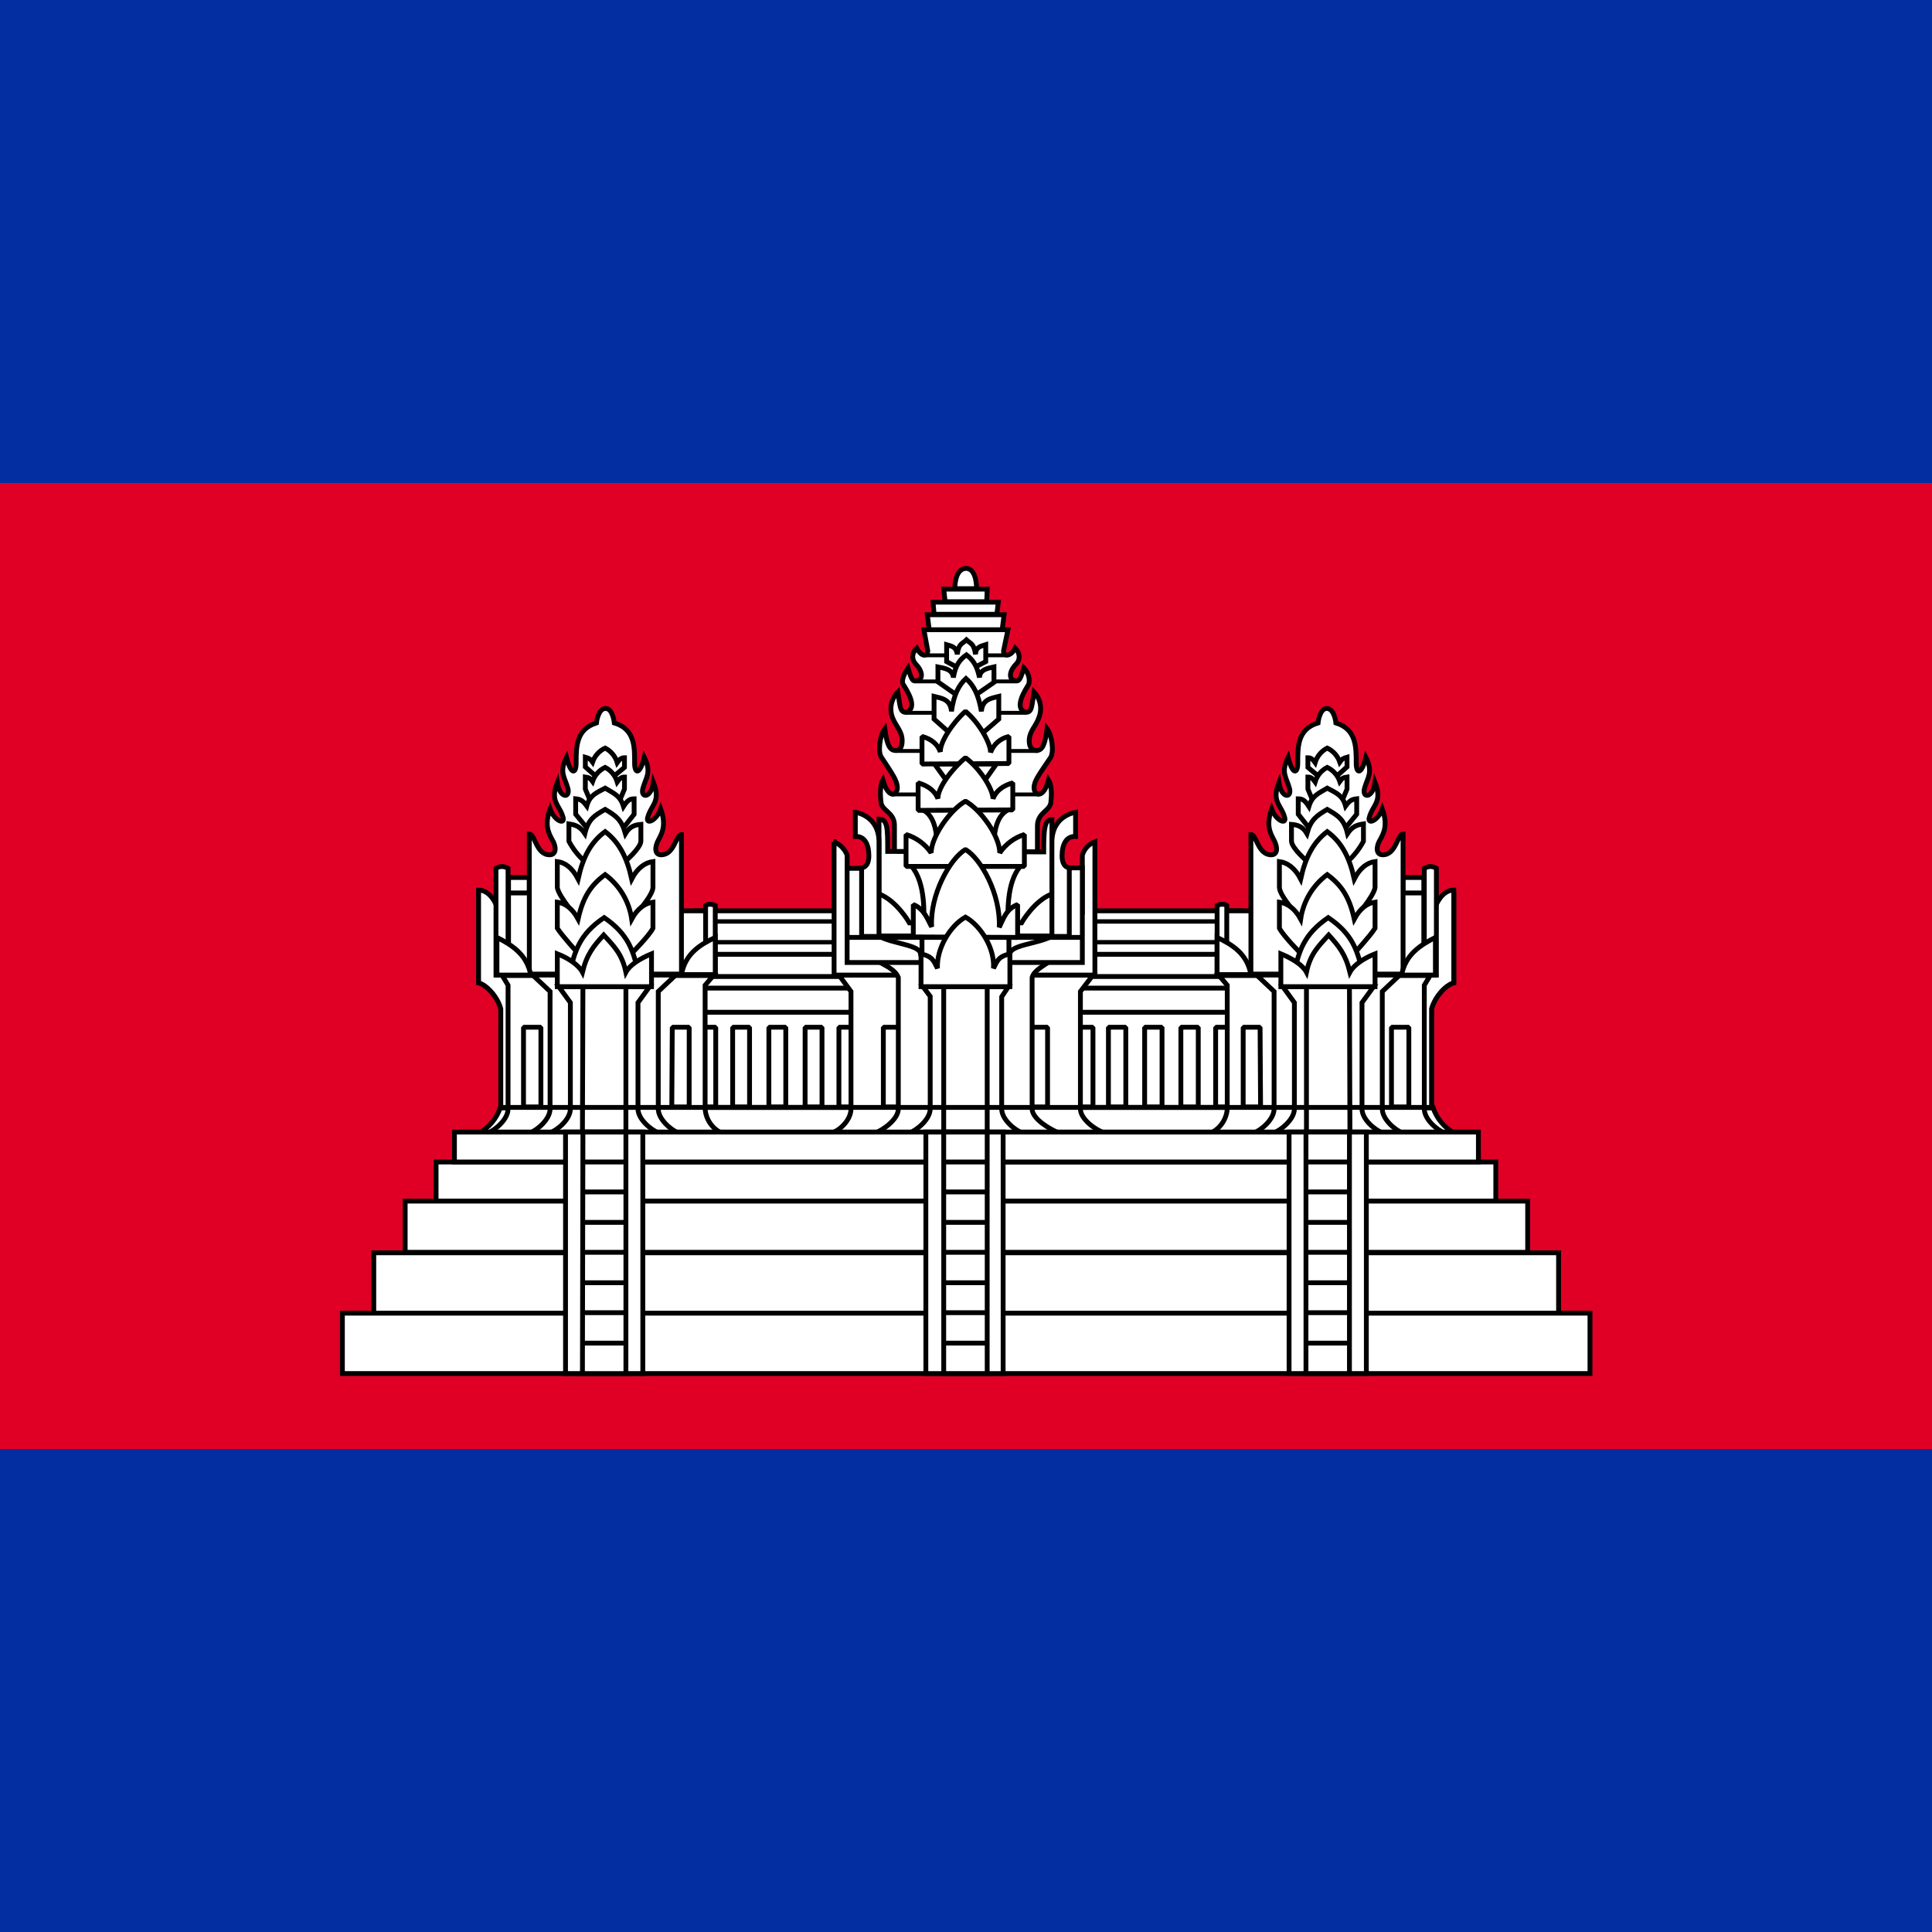
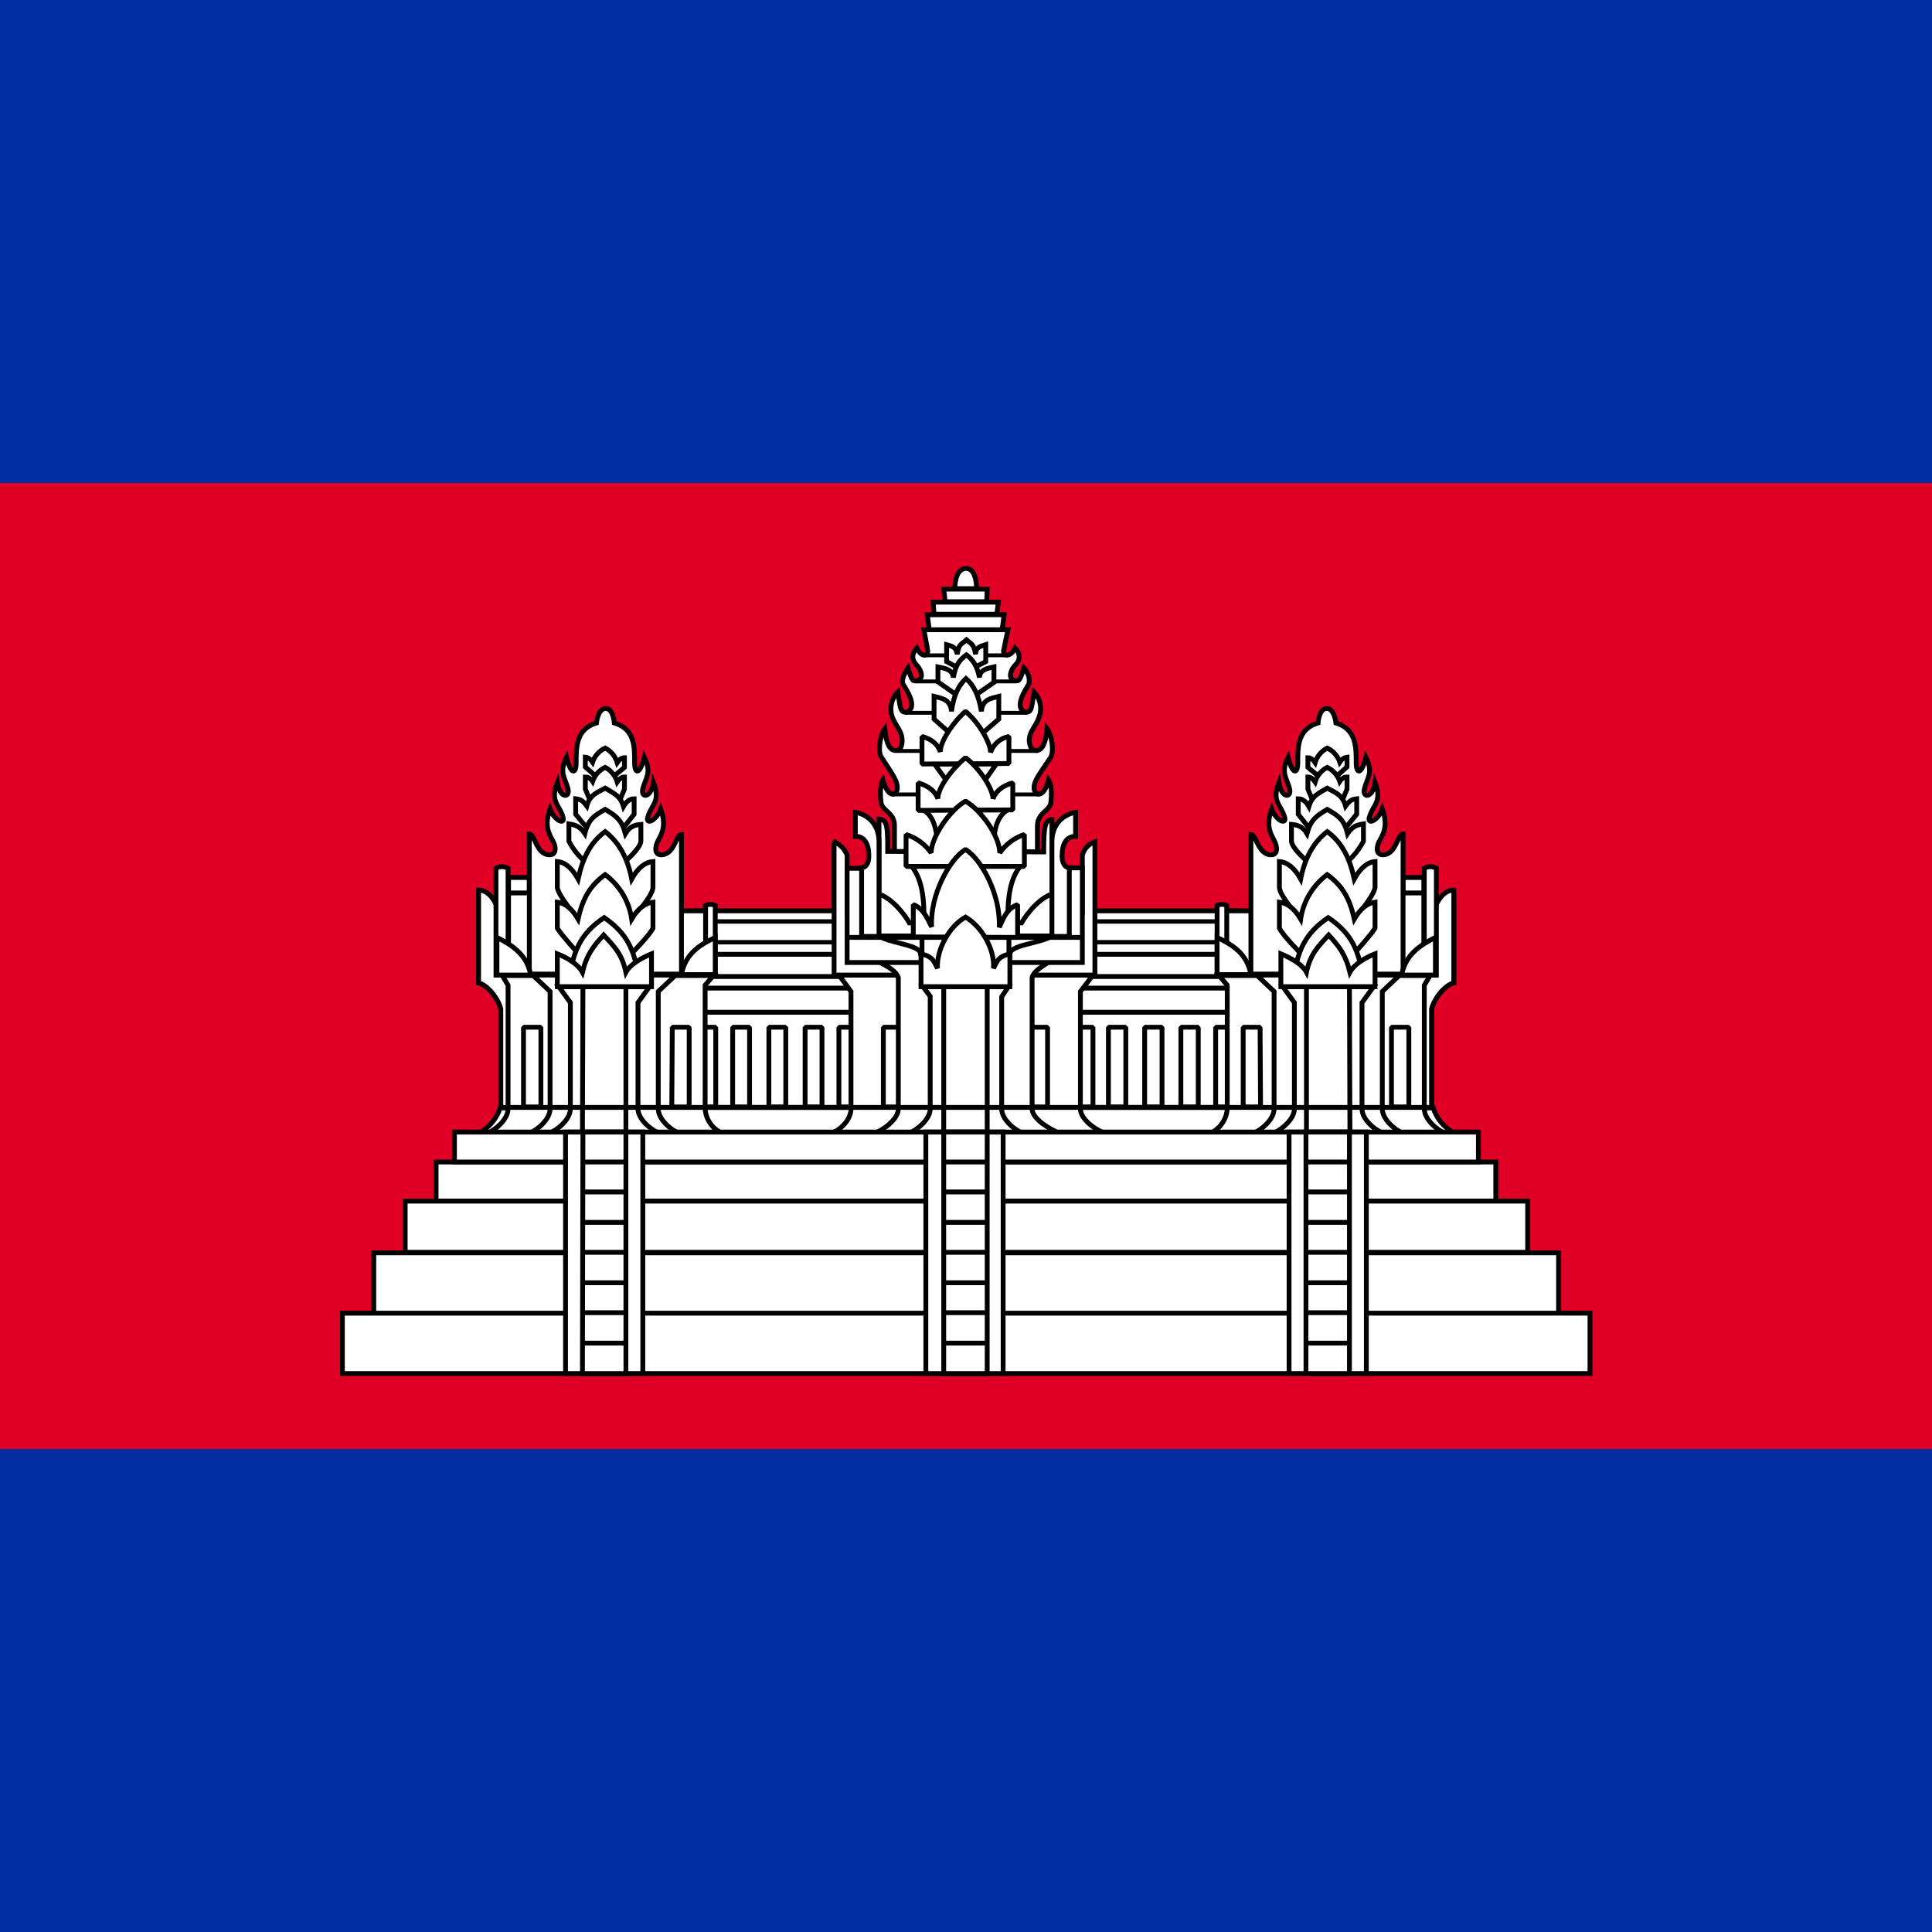
<svg xmlns="http://www.w3.org/2000/svg" xmlns:xlink="http://www.w3.org/1999/xlink" id="flag-icons-kh" viewBox="0 0 512 512">
  <path fill="#032ea1" d="M0 0h512v512H0z" />
  <path fill="#e00025" d="M0 128h512v256H0z" />
-   <g fill="#fff" stroke="#000" transform="matrix(1.28 0 0 1.28 6 -556.7)">
+   <g fill="#fff" stroke="#000" transform="translate(6 -556.7)scale(1.28)">
    <g stroke-linejoin="bevel">
      <path d="M139 623.5h113.8v43.8H139z" />
      <path d="M247 647.6h3.5v16.5H247zm-108-8.1h113.8v5H139zm0-7h113.8v4.6H139z" />
      <path stroke-width=".9" d="M139 625.7h113.8v4.3H139z" />
      <path d="M169 647.6h3.6v16.5H169zm49 0h3.6v16.5H218zm-78 0h3.5v16.5H140zm7 0h3.5v16.5H147zm7.5 0h3.5v16.5h-3.5zm7.5 0h3.5v16.5H162zm62.8 0h3.6v16.5h-3.6zm7.5 0h3.6v16.5h-3.6zm7.5 0h3.6v16.5h-3.6z" />
-       <path stroke-linejoin="miter" d="M94.5 669.5a9.3 9.3 0 0 0 4.4-5.3H292a9.3 9.3 0 0 0 4.4 5.3z" />
+       <path stroke-linejoin="miter" d="M94.5 669.5a9 9 0 0 0 4.4-5.3H292a9 9 0 0 0 4.4 5.3z" />
    </g>
-     <path d="M193 556.8s-.1-4.1 2.3-4.2c2.3 0 2.2 4.2 2.2 4.2zm-12.5 54.5v-5.5c0-2.8-2.8-3-2.8-5 0 0-.4-3 .4-4.4 1.1 4 3 3.3 3 1.6 0-1.4-1-2.8-3.3-6.3-.8-1.1-.3-4.6.7-5.9.4 3 .9 4.5 2.2 4.5.8 0 1.4-.5 1.4-2 0-2-1.3-3-2-4.8a5 5 0 0 1 1.1-5.3c.5 3 .4 4.2 1.7 4.2 2.7-.9 0-4.8-.6-5.8-.6-1.1 1-3.4 1-3.4.8 2.7 1 2.9 2 2.6 1.2-.3 1-2-.4-3.4-.9-1-.8-2.3.2-3.3 1 1.9 2.2 1.8 2.3.6l-.8-4.4H204l-.9 4.3c-.2 1.2 1.4 1.5 2.4-.5 1 1 1.1 2.4.2 3.3-1.4 1.4-1.6 3.1-.4 3.4 1 .3 1.2 0 2-2.6 0 0 1.5 1.5 1 3.4-.6 1-3.3 5-.6 5.8 1.3 0 1.2-1.2 1.7-4.2a5 5 0 0 1 1 5.3c-.6 1.8-2 2.8-2 4.8 0 1.5.7 2 1.5 2 1.3 0 1.8-1.4 2.2-4.5 1 1.3 1.5 4.8.7 6-2.3 3.4-3.4 4.8-3.4 6.2 0 1.7 2 2.4 3-1.6.9 1.4.5 4.4.5 4.4 0 2-2.7 2.2-2.8 5v5.5zm7.2-46-.4-3.1h15.9l-.4 3.1zm1-3.2-.2-2.5H202l-.3 2.5zm2.3-2.6-.3-2.6h9l-.1 2.6zm33 110c-2-.7-5-2.9-5-5v-24.3l2.6-3.4H169l2.5 3.4v24.3c0 2.1-2 4.3-4 5z" />
+     <path d="M193 556.8s-.1-4.1 2.3-4.2c2.3 0 2.2 4.2 2.2 4.2zm-12.5 54.5v-5.5c0-2.8-2.8-3-2.8-5 0 0-.4-3 .4-4.4 1.1 4 3 3.3 3 1.6 0-1.4-1-2.8-3.3-6.3-.8-1.1-.3-4.6.7-5.9q.4 4.5 2.2 4.5 1.3.1 1.4-2c0-2-1.3-3-2-4.8a5 5 0 0 1 1.1-5.3c.5 3 .4 4.2 1.7 4.2 2.7-.9 0-4.8-.6-5.8-.6-1.1 1-3.4 1-3.4.8 2.7 1 2.9 2 2.6 1.2-.3 1-2-.4-3.4q-1.3-1.6.2-3.3c1 1.9 2.2 1.8 2.3.6l-.8-4.4H204l-.9 4.3c-.2 1.2 1.4 1.5 2.4-.5 1 1 1.1 2.4.2 3.3-1.4 1.4-1.6 3.1-.4 3.4 1 .3 1.2 0 2-2.6 0 0 1.5 1.5 1 3.4-.6 1-3.3 5-.6 5.8 1.3 0 1.2-1.2 1.7-4.2a5 5 0 0 1 1 5.3c-.6 1.8-2 2.8-2 4.8q.2 2.1 1.5 2 1.8 0 2.2-4.5c1 1.3 1.5 4.8.7 6-2.3 3.4-3.4 4.8-3.4 6.2 0 1.7 2 2.4 3-1.6.9 1.4.5 4.4.5 4.4 0 2-2.7 2.2-2.8 5v5.5zm7.2-46-.4-3.1h15.9l-.4 3.1zm1-3.2-.2-2.5H202l-.3 2.5zm2.3-2.6-.3-2.6h9l-.1 2.6zm33 110c-2-.7-5-2.9-5-5v-24.3l2.6-3.4H169l2.5 3.4v24.3c0 2.1-2 4.3-4 5z" />
    <path stroke-linejoin="bevel" d="M178.2 647.6h3.6v16.5h-3.6zm30.4 0h3.6v16.5h-3.6z" />
-     <path d="M168 609.2v27.6h54v-27.6a4.2 4.2 0 0 0-2.6 2.8v11.8h-48.7V612s-.6-2-2.8-2.8z" />
+     <path d="M168 609.2v27.6h54v-27.6a4 4 0 0 0-2.6 2.8v11.8h-48.7V612s-.6-2-2.8-2.8z" />
    <path d="M214.6 669.5c-1.8-.7-5.6-2.9-5.6-5v-27.2c.4-1.5 2.4-2.4 3.7-3.4H177c1.7 1 3.6 1.7 4.3 3.4v27.2c0 2.1-3 4.3-4.8 5z" />
    <path d="M219.4 634.2v-19.6h-4.9v-1.9h-38.8v2h-5v19.5zM207 669.5c-1.8-.7-4.3-2.9-4.3-5v-23.2l1.4-2.1h-17.7l1.5 2v23.3c0 2.1-2.6 4.3-4.3 5z" />
    <path d="M190.7 639.2h9v30.3h-9z" />
    <path stroke-linejoin="bevel" d="M204.4 632.5c0-2 5.8-2.1 8.8-3.8h-36c3 1.7 8.7 1.8 8.7 3.8l1.2 3.9 15 .6z" />
    <path d="M211.4 611.3c0-4.9.2-6.7 1.7-6.7V620c-3.7 1.4-6.3 6-6.3 6h-23.2s-2.6-4.6-6.3-6v-15.5c1.8 0 1.8 2 1.8 6.7zm1.7-2c0-5.6 4.9-6.2 4.9-6.2v5c-1.9-.1-2.8 1.6-2.8 4 0 2.5 1.5 2.5 1.5 2.5v14.2h-3.6z" />
    <path d="M177.3 609.3c0-5.6-4.9-6.2-4.9-6.2v5c1.9-.1 2.8 1.6 2.8 4 0 2.5-1.5 2.5-1.5 2.5v14.2h3.6z" />
    <g fill="none" stroke-width=".8">
      <path d="M186.8 570.6H204m-19.2 5.4h21m-23 6.5h24.9m-27 7.9h29.5m-30.2 9h30.4" />
      <path stroke-width="1" d="M170.8 629h48.6m-33.2 0h18v6.6h-18z" />
    </g>
    <path d="M184 614.2c3 3.6 2.6 9.7 2.6 13.3H204c0-3.6-.4-9.7 2.6-13.3zm9.7-41-2.4-1.3v-3.5c1 .3 2 .4 2.2 2 .3-2.3 1-2.1 1.9-3 1 .9 1.5.7 1.9 3 0-1.6 1.2-1.7 2.1-2v3.5l-2.3 1.2z" />
    <path d="m193.5 578.9-4-2.8V573c1.5.3 3 .5 3.2 2.2.4-2.5 1.3-3.7 2.7-4.7 1.3 1 2.2 2.2 2.7 4.7.1-1.7 1.7-1.9 3-2.2v3.2l-3.9 2.7z" />
-     <path d="m193.2 587.8-4.5-4v-4.7c1.6.4 3.4.6 3.6 3.1.5-3.5 1.5-5.4 3-6.8 1.6 1.4 2.6 3.3 3.2 6.8.2-2.5 2-2.7 3.6-3.1v4.7l-4.6 4zm8.4 5.3-4 5.7h-4.7l-4.1-5.7zm-15.2 9.5c2 1.1 2.8 3.4 3 7.6H201c.2-4.2 1-6.5 3-7.6z" />
-     <path stroke-linejoin="bevel" d="M204.2 593v-5.6a5.2 5.2 0 0 0-3.8 3.3c0-2-2.5-6.3-5.2-8.5-2.7 2.4-5.3 6.4-5.2 8.4-.5-1.5-1.8-2.7-3.8-3.2v5.7z" />
-     <path stroke-linejoin="bevel" d="M205 602.6V597c-2.1.6-3.5 1.7-4.1 3.3 0-2-2.7-6.3-5.7-8.5-3 2.5-5.8 6.4-5.7 8.5-.5-1.5-2-2.7-4.1-3.3v5.7z" />
-     <path stroke-linejoin="bevel" d="M207.4 614.3v-6.6a9.6 9.6 0 0 0-5.1 3.8c0-3.5-4-9-7.1-10.7-3.2 1.8-7.1 7.4-7.1 10.7a9.7 9.7 0 0 0-5.2-3.8v6.6z" />
+     <path d="m193.2 587.8-4.5-4v-4.7c1.6.4 3.4.6 3.6 3.1.5-3.5 1.5-5.4 3-6.8 1.6 1.4 2.6 3.3 3.2 6.8.2-2.5 2-2.7 3.6-3.1v4.7l-4.6 4zm8.4 5.3-4 5.7h-4.7l-4.1-5.7zm-15.2 9.5q2.9 1.5 3 7.6H201q.1-6.1 3-7.6z" />
+     <path stroke-linejoin="bevel" d="M204.2 593v-5.6a5 5 0 0 0-3.8 3.3c0-2-2.5-6.3-5.2-8.5-2.7 2.4-5.3 6.4-5.2 8.4q-.8-2.4-3.8-3.2v5.7z" />
+     <path stroke-linejoin="bevel" d="M205 602.6V597q-3.2.9-4.1 3.3c0-2-2.7-6.3-5.7-8.5-3 2.5-5.8 6.4-5.7 8.5q-.8-2.3-4.1-3.3v5.7z" />
+     <path stroke-linejoin="bevel" d="M207.4 614.3v-6.6a10 10 0 0 0-5.1 3.8c0-3.5-4-9-7.1-10.7-3.2 1.8-7.1 7.4-7.1 10.7a10 10 0 0 0-5.2-3.8v6.6z" />
    <path stroke-linejoin="bevel" d="M206 629v-6.8c-2.4.9-3 3.1-3.8 4.7.3-6.9-3.8-14.2-7-16.1-3.2 1.9-7.4 9.4-7 16-.8-1.4-1.5-3.7-3.8-4.6v6.7z" />
    <path d="M204.4 639.2v-6.8c-2.5.6-2.6 1.5-3.4 3 .3-4.1-2.6-8.8-5.8-10.6-3.2 1.8-6 6.5-5.8 10.6-.8-1.5-.9-2.4-3.4-3v6.8z" />
-     <g id="a">
+     <g id="kh-a">
      <path d="M99 664.2v-20.4c-.7-2.6-3-5-4.6-5.4v-18l3.7 2 4.3 18.9v23z" />
      <path d="M99 664.3v-20.5c-.7-2.6-3-5-4.6-5.4v-19.2c2.5 0 3.7 3.2 3.7 3.2l4.3 18.9v22.9z" />
      <path d="M96.3 669.5c1.7-.7 4.2-2.9 4.2-5v-25.6l-1.2-2H143l-1.7 2v25.6a6 6 0 0 0 3.4 5z" />
      <path d="M135.8 669.5c-1.7-.7-4.2-2.9-4.2-5v-24.3l3.6-3.4h-29.6l3.6 3.4v24.3c0 2.1-2.5 4.3-4.2 5z" />
      <path d="M131.7 669.5c-1.7-.7-4.3-2.9-4.3-5v-22l2.4-3.3H111l2.4 3.3v22c0 2.1-2.5 4.3-4.3 5z" />
      <path d="M116 639.2h8.9v30.4h-9z" />
      <path stroke-linejoin="bevel" d="M103.7 647.6h3.6v16.5h-3.6zm30.8 0h3.5v16.5h-3.6zm-33.9-27.8h4.4v17h-4.4zm0-3.2h4.3v3.2h-4.3zm35.6 6.9h6.1v13h-6.1z" />
-       <path d="M104.9 636.6v-29c1.2 0 1.4 4.3 4.2 4.3 1.5 0 1.4-1.8.5-3.2-.7-1.3-1.6-3-.4-6.3.9 2.5 3.1 3.3 2.7 1.8-.7-2.7-2.8-3.2-1.2-7.3.5 3.4 2.7 3.3 2.2 1.3-.6-2.3-1.9-3.3-.3-6.5.9 3.7 2 3.5 2 1.2 0-3.4 0-7 4.2-8.3 0 0 .3-3 1.9-3 1.5 0 1.8 3 1.8 3 4.3 1.3 4.2 5 4.2 8.3 0 2.3 1.1 2.5 2-1.2 1.6 3.2.3 4.2-.3 6.5-.5 2 1.7 2.1 2.2-1.3 1.6 4.1-.5 4.6-1.2 7.3-.4 1.5 1.8.7 2.7-1.8 1.2 3.3.3 5-.4 6.3-.8 1.4-1 3.2.5 3.2 2.8 0 3-4.2 4.2-4.2v28.9zM98 614.7v22.1h2.5v-22.1c-.9-.5-1.7-.5-2.5 0z" />
-       <path d="M98.2 629c3.1 1.6 6.2 3.5 7 7.8h-7zm43.2-6.6v14.4h2v-14.4c-.6-.3-1.5-.4-2 0z" />
-       <path d="M143.4 629c-3.1 1.5-6.2 3.3-7 7.7h7zm-20.6-33.7 1.8-1.5v-2c-.6 0-1 .3-1.5 1a5 5 0 0 0-2.5-3 5 5 0 0 0-2.6 2.9c-.5-.7-.8-.8-1.5-1v2l1.8 1.6z" />
-       <path d="m123.8 600.2.8-1.9v-2.5c-.6 0-1 .3-1.5 1a5 5 0 0 0-2.5-3 5 5 0 0 0-2.6 2.9c-.5-.7-.8-.8-1.5-.9v2.5l.8 1.9z" />
-       <path d="m124 606.8 2.6-3.3v-3.2c-1 0-1.5.5-2.2 1.6-.7-2.3-2-2.7-3.8-3.8-1.9 1-3.2 1.5-3.8 3.7-.8-1.1-1.3-1.4-2.3-1.5v3.2l2.7 3.3z" />
+       <path d="M104.9 636.6v-29c1.2 0 1.4 4.3 4.2 4.3 1.5 0 1.4-1.8.5-3.2-.7-1.3-1.6-3-.4-6.3.9 2.5 3.1 3.3 2.7 1.8-.7-2.7-2.8-3.2-1.2-7.3.5 3.4 2.7 3.3 2.2 1.3-.6-2.3-1.9-3.3-.3-6.5.9 3.7 2 3.5 2 1.2 0-3.4 0-7 4.2-8.3 0 0 .3-3 1.9-3s1.8 3 1.8 3c4.3 1.3 4.2 5 4.2 8.3 0 2.3 1.1 2.5 2-1.2 1.6 3.2.3 4.2-.3 6.5-.5 2 1.7 2.1 2.2-1.3 1.6 4.1-.5 4.6-1.2 7.3-.4 1.5 1.8.7 2.7-1.8 1.2 3.3.3 5-.4 6.3-.8 1.4-1 3.2.5 3.2 2.8 0 3-4.2 4.2-4.2v28.9zM98 614.7v22.1h2.5v-22.1q-1.3-.7-2.5 0z" />
+       <path d="M98.2 629c3.1 1.6 6.2 3.5 7 7.8h-7zm43.2-6.6v14.4h2v-14.4q-1-.5-2 0z" />
+       <path d="M143.4 629c-3.1 1.5-6.2 3.3-7 7.7h7zm-20.6-33.7 1.8-1.5v-2q-.8 0-1.5 1a5 5 0 0 0-2.5-3 5 5 0 0 0-2.6 2.9q-.6-.9-1.5-1v2l1.8 1.6z" />
+       <path d="m123.8 600.2.8-1.9v-2.5q-.8 0-1.5 1a5 5 0 0 0-2.5-3 5 5 0 0 0-2.6 2.9q-.6-.9-1.5-.9v2.5l.8 1.9z" />
+       <path d="m124 606.8 2.6-3.3v-3.2q-1.3 0-2.2 1.6c-.7-2.3-2-2.7-3.8-3.8-1.9 1-3.2 1.5-3.8 3.7-.8-1.1-1.3-1.4-2.3-1.5v3.2l2.7 3.3z" />
      <path d="M124.7 613.3s3.2-2.7 3.3-4.2v-3.5c-1.2.1-2.3.4-3.2 1.9-.8-2.9-2-3.7-4.2-5-2.3 1.3-3.5 2.1-4.2 5-1-1.5-2-1.8-3.3-2v3.6a15 15 0 0 0 3.3 4.2z" />
-       <path d="M126 625.3s4.4-4.7 4.5-6.6v-5.4c-1.6.2-3.2 1.3-4.4 3.6-1-4.5-2.6-7.6-5.5-9.8-3 2.2-4.6 5.3-5.6 9.8-1.2-2.3-2.7-3.4-4.3-3.6v5.4c.3 1.9 4.4 6.6 4.4 6.6z" />
-       <path d="M126 632.4s3.7-3.7 4.5-5.3v-5.4c-1.6.2-3.2 1.3-4.4 3.5a14 14 0 0 0-5.5-9.2c-3 2.2-4.6 4.7-5.6 9.2-1.2-2.2-2.7-3.3-4.3-3.5v5.4c1 1.6 4.4 5.3 4.4 5.3z" />
+       <path d="M126 625.3s4.4-4.7 4.5-6.6v-5.4q-2.5.2-4.4 3.6-1.3-6.6-5.5-9.8c-3 2.2-4.6 5.3-5.6 9.8q-1.9-3.4-4.3-3.6v5.4c.3 1.9 4.4 6.6 4.4 6.6z" />
+       <path d="M126 632.4s3.7-3.7 4.5-5.3v-5.4q-2.5.3-4.4 3.5a14 14 0 0 0-5.5-9.2c-3 2.2-4.6 4.7-5.6 9.2q-1.9-3.2-4.3-3.5v5.4c1 1.6 4.4 5.3 4.4 5.3z" />
      <path d="M127.5 636.6c-1-4.7-2-8.2-7.1-11.7-5.2 3.5-6.1 7-7.2 11.7z" />
      <path d="M130.2 639.2v-6.8c-2.4 1-4.5 2.3-5.3 3.8-.8-3.8-2.5-5.4-4.6-7.7-2.1 2.3-3.5 4-4.4 7.7-.8-1.5-2.9-2.9-5.2-3.8v6.8z" />
    </g>
-     <use xlink:href="#a" width="100%" height="100%" transform="matrix(-1 0 0 1 390.7 0)" />
+     <use xlink:href="#kh-a" width="100%" height="100%" transform="matrix(-1 0 0 1 390.7 0)" />
    <path d="M72.7 694.3H318v12.5H72.7zm-6.5 12.5h258.3v12.5H66.2zm19.4-31.3H305v8.1H85.6z" />
    <path d="M79.2 683.6h232.4v10.6H79.2zm10.2-14.3h212v6.2h-212z" />
    <path d="M112.4 669.3h16v50h-16z" />
    <path d="M116 669.3h8.9v50h-9zm71 0h16v50h-16z" />
    <path d="M190.7 669.3h9v50h-9zm71.5 0h16v50h-16z" />
    <path d="M265.7 669.3h9v50h-9z" />
    <path fill="none" d="M99 664.2h193M115.8 713h9.2m-9.2-6.3h9.2m-9.2-6.2h9.2m-9.2-6.3h9.2m-9.2-6.2h9.2m-9.2-6.3h9.2m-9.2-6.2h9.2m65.8 37.5h8.6m-8.6-6.3h8.6m-8.6-6.2h8.6m-8.6-6.3h8.6m-8.6-6.2h8.6m-8.6-6.3h8.6m-8.6-6.2h8.6m66.2 37.5h9.2m-9.2-6.3h9.2m-9.2-6.2h9.2m-9.2-6.3h9.2m-9.2-6.2h9.2m-9.2-6.3h9.2m-9.2-6.2h9.2" />
  </g>
</svg>
